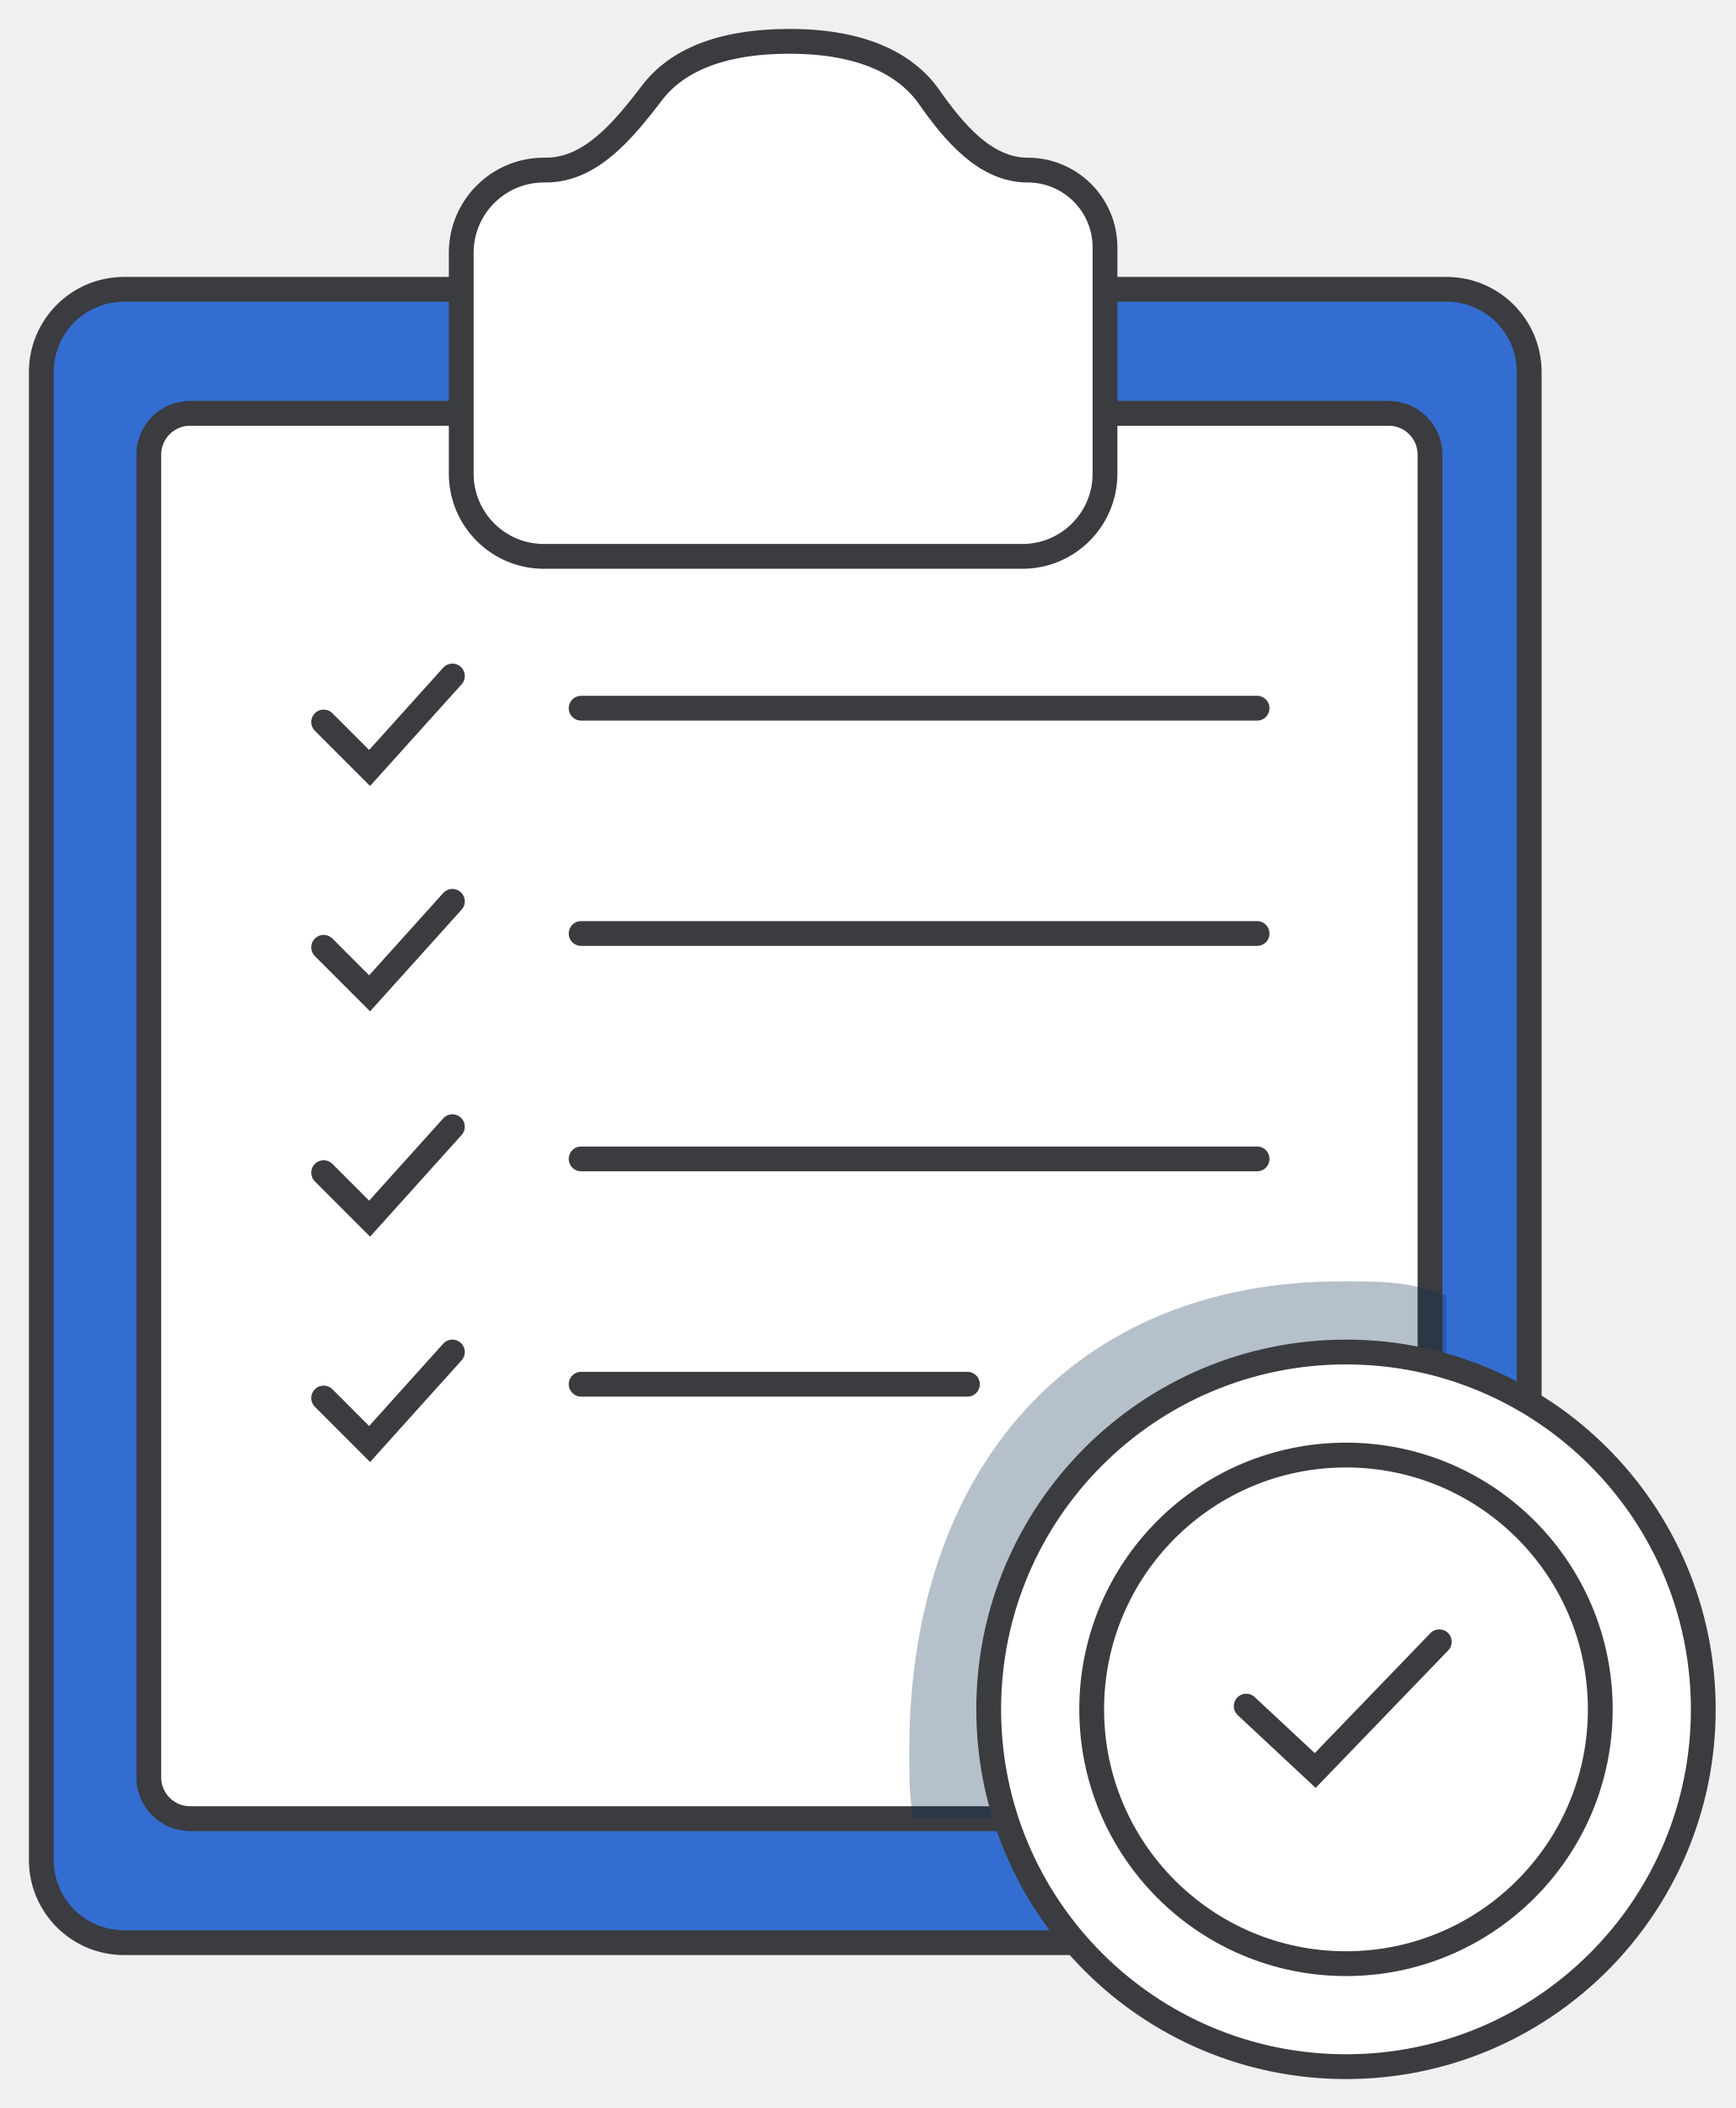
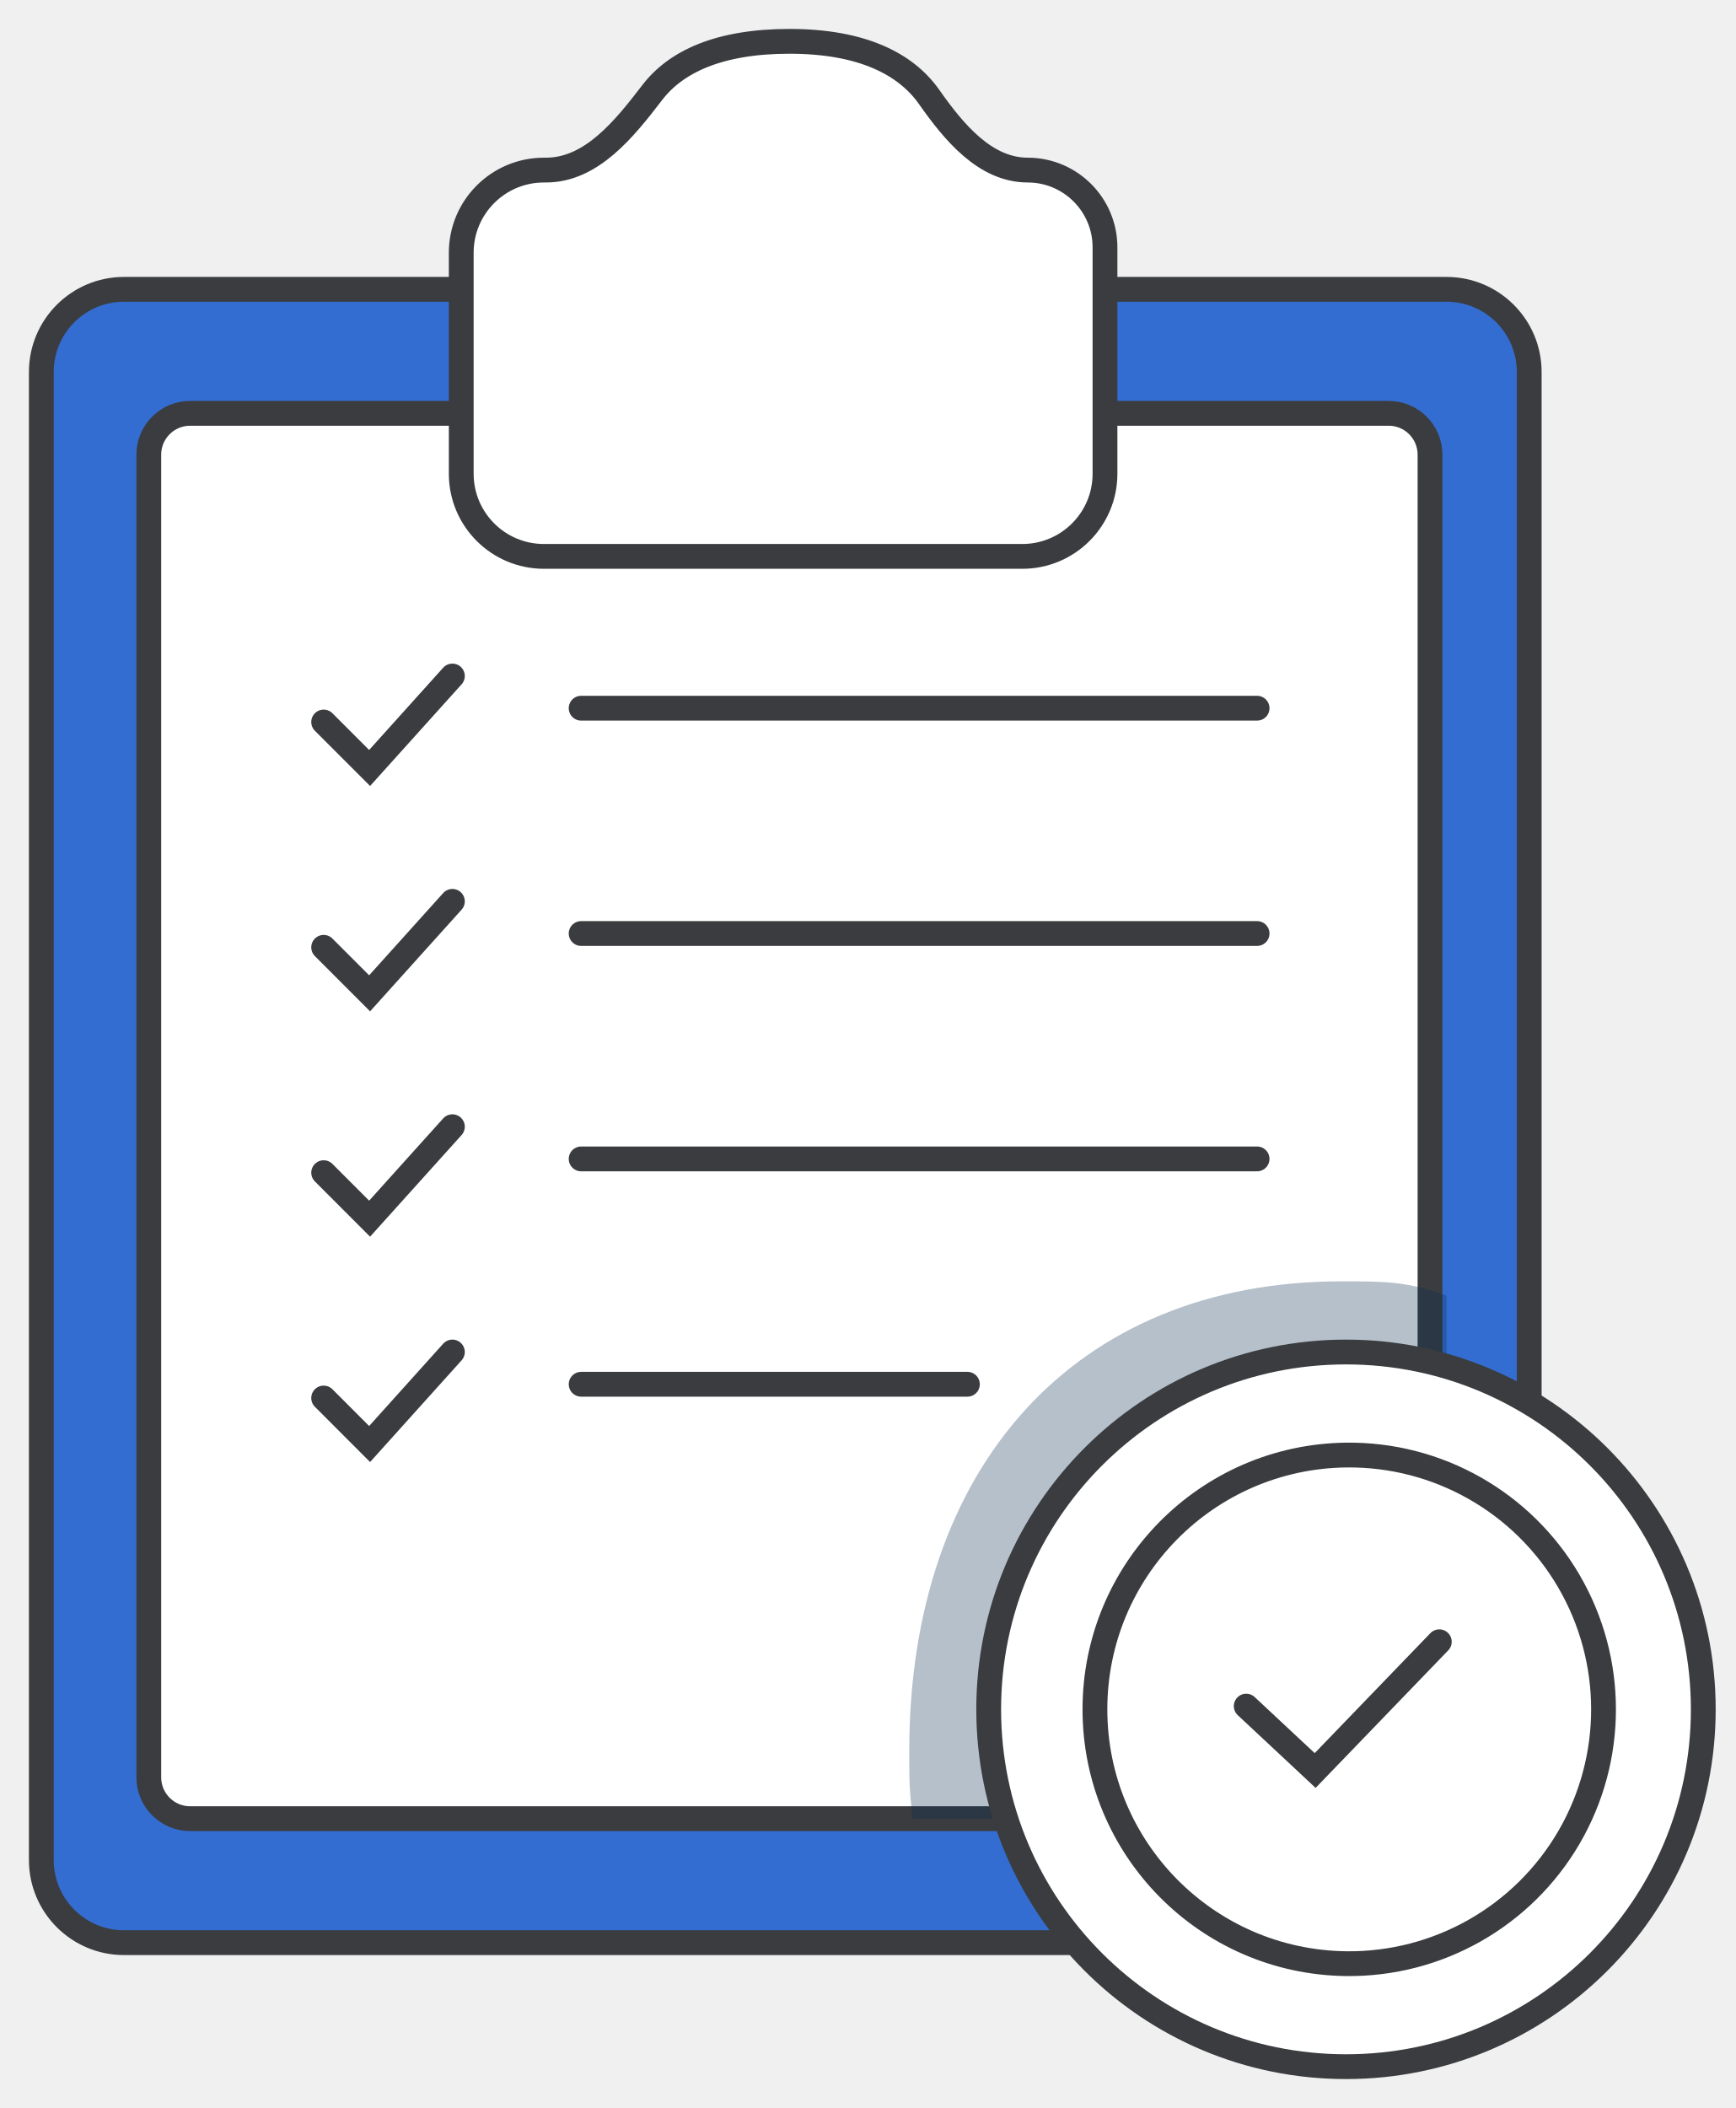
- <svg xmlns="http://www.w3.org/2000/svg" width="42" height="51" viewBox="0 0 42 51" fill="none">
-   <rect x="1" y="7" width="36" height="40" rx="2" fill="#346DD1" stroke="#3A3C3F" stroke-width="0.6" stroke-miterlimit="10" />
-   <rect x="3.6" y="10" width="31" height="34" rx="1" fill="white" stroke="#3A3C3F" stroke-width="0.6" stroke-miterlimit="10" />
-   <path d="M24.867 4.115C23.835 4.115 23.077 3.194 22.483 2.349C21.922 1.55 20.86 1 19.104 1C17.386 1 16.35 1.499 15.784 2.237C15.111 3.113 14.314 4.115 13.21 4.115H13.16C12.055 4.115 11.16 5.011 11.16 6.115V11.461C11.16 12.566 12.055 13.461 13.16 13.461H24.736C25.841 13.461 26.736 12.566 26.736 11.461V5.984C26.736 4.952 25.899 4.115 24.867 4.115V4.115Z" fill="white" stroke="#3A3C3F" stroke-width="0.6" stroke-miterlimit="10" />
-   <path d="M14.061 17.134H30.416" stroke="#3A3C3F" stroke-width="0.6" stroke-miterlimit="10" stroke-linecap="round" />
-   <path d="M14.061 22.585H30.416" stroke="#3A3C3F" stroke-width="0.6" stroke-miterlimit="10" stroke-linecap="round" />
-   <path d="M14.061 28.038H30.416" stroke="#3A3C3F" stroke-width="0.6" stroke-miterlimit="10" stroke-linecap="round" />
-   <path d="M14.061 33.489H23.407" stroke="#3A3C3F" stroke-width="0.6" stroke-miterlimit="10" stroke-linecap="round" />
-   <path d="M10.946 16.355L8.943 18.58L7.831 17.468" fill="white" />
-   <path d="M10.946 16.355L8.943 18.58L7.831 17.468" stroke="#3A3C3F" stroke-width="0.6" stroke-miterlimit="10" stroke-linecap="round" />
-   <path d="M10.946 21.807L8.943 24.032L7.831 22.919" fill="white" />
-   <path d="M10.946 21.807L8.943 24.032L7.831 22.919" stroke="#3A3C3F" stroke-width="0.6" stroke-miterlimit="10" stroke-linecap="round" />
-   <path d="M10.946 27.259L8.943 29.484L7.831 28.371" fill="white" />
-   <path d="M10.946 27.259L8.943 29.484L7.831 28.371" stroke="#3A3C3F" stroke-width="0.6" stroke-miterlimit="10" stroke-linecap="round" />
-   <path d="M10.946 32.71L8.943 34.936L7.831 33.823" fill="white" />
-   <path d="M10.946 32.71L8.943 34.936L7.831 33.823" stroke="#3A3C3F" stroke-width="0.6" stroke-miterlimit="10" stroke-linecap="round" />
-   <path opacity="0.3" d="M35 31.344C34.049 31 33.494 31 32.463 31C26 31 22 35.5 22 42.364C22 43.139 22 43.225 22.079 44H35V31.344Z" fill="#062A50" />
-   <path d="M32.567 50C37.341 50 41.212 46.13 41.212 41.355C41.212 36.581 37.341 32.71 32.567 32.71C27.793 32.71 23.922 36.581 23.922 41.355C23.922 46.13 27.793 50 32.567 50Z" fill="white" stroke="#3A3C3F" stroke-width="0.6" stroke-miterlimit="10" />
-   <path d="M32.567 47.508C35.965 47.508 38.72 44.753 38.72 41.355C38.72 37.957 35.965 35.203 32.567 35.203C29.169 35.203 26.414 37.957 26.414 41.355C26.414 44.753 29.169 47.508 32.567 47.508Z" fill="white" stroke="#3A3C3F" stroke-width="0.6" stroke-miterlimit="10" />
-   <path d="M34.825 39.72L31.822 42.835L30.153 41.277" fill="white" />
-   <path d="M34.825 39.72L31.822 42.835L30.153 41.277" stroke="#3A3C3F" stroke-width="0.6" stroke-miterlimit="10" stroke-linecap="round" />
+ <svg xmlns="http://www.w3.org/2000/svg" width="42" height="51" fill="none">
+   <style>.B{fill:#fff}.C{stroke:#3a3c3f}.D{stroke-width:.6}.E{stroke-miterlimit:10}.F{stroke-linecap:round}</style>
+   <g clip-path="url(#A)">
+     <g class="C D E">
+       <path d="M35 7H3a2 2 0 0 0-2 2v36a2 2 0 0 0 2 2h32a2 2 0 0 0 2-2V9a2 2 0 0 0-2-2Z" fill="#346dd1" />
+       <g class="B">
+         <path d="M33.6 10h-29a1 1 0 0 0-1 1v32a1 1 0 0 0 1 1h29a1 1 0 0 0 1-1V11a1 1 0 0 0-1-1Z" />
+         <path d="M24.867 4.115c-1.032 0-1.79-.921-2.384-1.766C21.922 1.549 20.86 1 19.103 1c-1.717 0-2.753.499-3.32 1.237-.672.876-1.469 1.878-2.573 1.878h-.05a2 2 0 0 0-2 2v5.346a2 2 0 0 0 2 2h11.576a2 2 0 0 0 2-2V5.984a1.87 1.87 0 0 0-1.869-1.869Z" />
+       </g>
+       <path d="M14.061 17.134h16.355m-16.355 5.451h16.355m-16.355 5.453h16.355M14.061 33.49h9.346" class="F" />
+     </g>
+     <path d="M10.946 16.355 8.943 18.58l-1.112-1.112" class="B" />
+     <path d="M10.946 16.355 8.943 18.58l-1.112-1.112" class="C D E F" />
+     <path d="m10.946 21.807-2.003 2.225-1.112-1.113" class="B" />
+     <path d="m10.946 21.807-2.003 2.225-1.112-1.113" class="C D E F" />
+     <path d="m10.946 27.259-2.003 2.225-1.112-1.113" class="B" />
+     <path d="m10.946 27.259-2.003 2.225-1.112-1.113" class="C D E F" />
+     <path d="m10.946 32.71-2.003 2.226-1.112-1.113" class="B" />
+     <path d="m10.946 32.71-2.003 2.226-1.112-1.113" class="C D E F" />
+     <path opacity=".3" d="M35 31.344C34.049 31 33.494 31 32.463 31 26 31 22 35.5 22 42.364c0 .775 0 .861.08 1.636H35V31.344Z" fill="#062a50" />
+     <g class="B C D E">
+       <path d="M32.567 50a8.645 8.645 0 1 0 0-17.29 8.645 8.645 0 0 0 0 17.29Z" />
+       <path d="M32.567 47.508a6.153 6.153 0 1 0 0-12.305 6.153 6.153 0 0 0 0 12.305Z" />
+     </g>
+     <path d="m34.825 39.72-3.004 3.115-1.668-1.558" class="B" />
+     <path d="m34.825 39.72-3.004 3.115-1.668-1.558" class="C D E F" />
+   </g>
+   <defs>
+     <clipPath id="A">
+       <path d="M0 0h42v51H0z" class="B" />
+     </clipPath>
+   </defs>
</svg>
